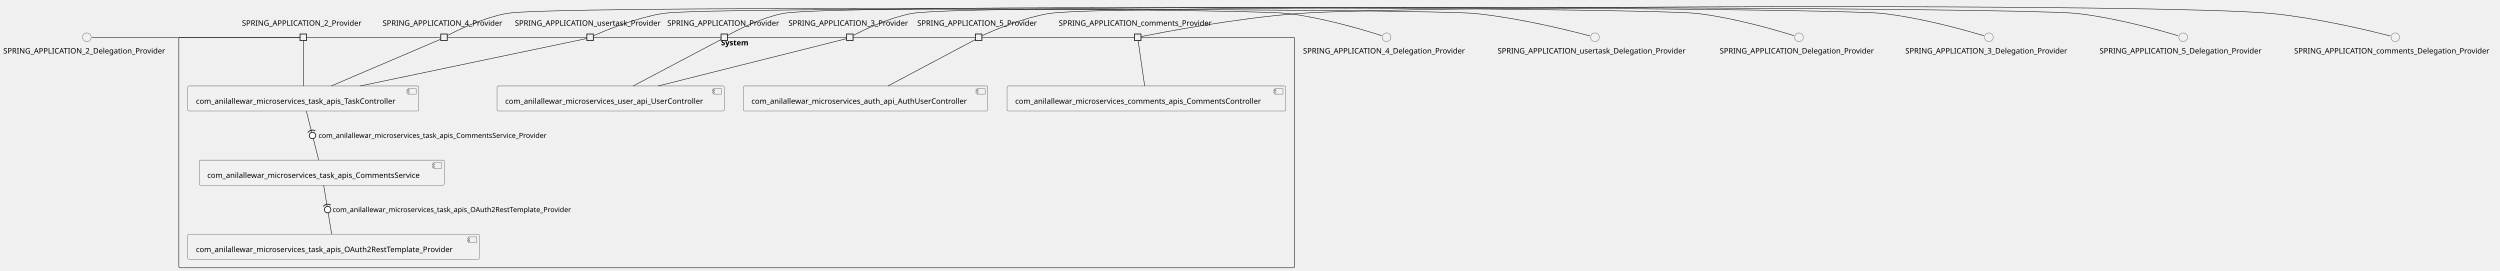
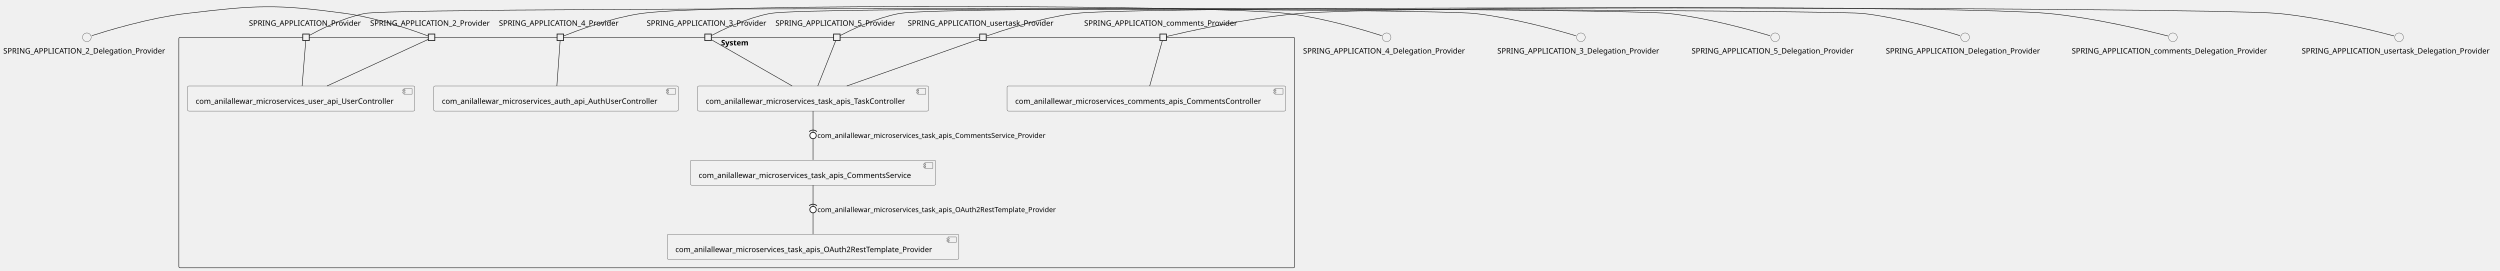
<svg xmlns="http://www.w3.org/2000/svg" xmlns:xlink="http://www.w3.org/1999/xlink" contentStyleType="text/css" height="500px" preserveAspectRatio="none" style="width:4620px;height:500px;background:#FFFFFF;" version="1.1" viewBox="0 0 4620 500" width="4620px" zoomAndPan="magnify">
  <defs />
  <g>
    <g id="cluster_System">
-       <rect fill="none" height="426" rx="2.5" ry="2.5" style="stroke:#181818;stroke-width:1.0;" width="2062" x="330.5" y="68.87" />
-       <text fill="#000000" font-family="sans-serif" font-size="14" font-weight="bold" lengthAdjust="spacing" textLength="58" x="1332.5" y="83.865">System</text>
+       <rect fill="none" height="426" rx="2.5" ry="2.5" style="stroke:#181818;stroke-width:1.0;" width="2062" x="330.5" y="68.92" />
+       <text fill="#000000" font-family="sans-serif" font-size="14" font-weight="bold" lengthAdjust="spacing" textLength="58" x="1332.5" y="83.915">System</text>
    </g>
    <g id="elem_com_anilallewar_microservices_auth_api_AuthUserController">
-       <a href="anilallewar-microservices-basics-spring-boot.repository#_Bi2n-svWEe-MstccVXN78A" target="_top" title="anilallewar-microservices-basics-spring-boot.repository#_Bi2n-svWEe-MstccVXN78A" xlink:actuate="onRequest" xlink:href="anilallewar-microservices-basics-spring-boot.repository#_Bi2n-svWEe-MstccVXN78A" xlink:show="new" xlink:title="anilallewar-microservices-basics-spring-boot.repository#_Bi2n-svWEe-MstccVXN78A" xlink:type="simple">
-         <rect fill="#F1F1F1" height="46.297" rx="2.5" ry="2.5" style="stroke:#181818;stroke-width:0.5;" width="452" x="1373.5" y="158.87" />
-         <rect fill="#F1F1F1" height="10" style="stroke:#181818;stroke-width:0.5;" width="15" x="1805.5" y="163.87" />
-         <rect fill="#F1F1F1" height="2" style="stroke:#181818;stroke-width:0.5;" width="4" x="1803.5" y="165.87" />
-         <rect fill="#F1F1F1" height="2" style="stroke:#181818;stroke-width:0.5;" width="4" x="1803.5" y="169.87" />
-         <text fill="#000000" font-family="sans-serif" font-size="14" lengthAdjust="spacing" textLength="412" x="1388.5" y="191.865">com_anilallewar_microservices_auth_api_AuthUserController</text>
+       <a href="anilallewar-microservices-basics-spring-boot.repository#_7BEjpsyeEe-dRqZklgXM0Q" target="_top" title="anilallewar-microservices-basics-spring-boot.repository#_7BEjpsyeEe-dRqZklgXM0Q" xlink:actuate="onRequest" xlink:href="anilallewar-microservices-basics-spring-boot.repository#_7BEjpsyeEe-dRqZklgXM0Q" xlink:show="new" xlink:title="anilallewar-microservices-basics-spring-boot.repository#_7BEjpsyeEe-dRqZklgXM0Q" xlink:type="simple">
+         <rect fill="#F1F1F1" height="46.297" rx="2.5" ry="2.5" style="stroke:#181818;stroke-width:0.5;" width="452" x="801.5" y="158.92" />
+         <rect fill="#F1F1F1" height="10" style="stroke:#181818;stroke-width:0.5;" width="15" x="1233.5" y="163.92" />
+         <rect fill="#F1F1F1" height="2" style="stroke:#181818;stroke-width:0.5;" width="4" x="1231.5" y="165.92" />
+         <rect fill="#F1F1F1" height="2" style="stroke:#181818;stroke-width:0.5;" width="4" x="1231.5" y="169.92" />
+         <text fill="#000000" font-family="sans-serif" font-size="14" lengthAdjust="spacing" textLength="412" x="816.5" y="191.915">com_anilallewar_microservices_auth_api_AuthUserController</text>
      </a>
    </g>
    <g id="elem_com_anilallewar_microservices_comments_apis_CommentsController">
-       <a href="anilallewar-microservices-basics-spring-boot.repository#_Bi2n-svWEe-MstccVXN78A" target="_top" title="anilallewar-microservices-basics-spring-boot.repository#_Bi2n-svWEe-MstccVXN78A" xlink:actuate="onRequest" xlink:href="anilallewar-microservices-basics-spring-boot.repository#_Bi2n-svWEe-MstccVXN78A" xlink:show="new" xlink:title="anilallewar-microservices-basics-spring-boot.repository#_Bi2n-svWEe-MstccVXN78A" xlink:type="simple">
-         <rect fill="#F1F1F1" height="46.297" rx="2.5" ry="2.5" style="stroke:#181818;stroke-width:0.5;" width="515" x="1861" y="158.87" />
-         <rect fill="#F1F1F1" height="10" style="stroke:#181818;stroke-width:0.5;" width="15" x="2356" y="163.87" />
-         <rect fill="#F1F1F1" height="2" style="stroke:#181818;stroke-width:0.5;" width="4" x="2354" y="165.87" />
-         <rect fill="#F1F1F1" height="2" style="stroke:#181818;stroke-width:0.5;" width="4" x="2354" y="169.87" />
-         <text fill="#000000" font-family="sans-serif" font-size="14" lengthAdjust="spacing" textLength="475" x="1876" y="191.865">com_anilallewar_microservices_comments_apis_CommentsController</text>
+       <a href="anilallewar-microservices-basics-spring-boot.repository#_7BEjpsyeEe-dRqZklgXM0Q" target="_top" title="anilallewar-microservices-basics-spring-boot.repository#_7BEjpsyeEe-dRqZklgXM0Q" xlink:actuate="onRequest" xlink:href="anilallewar-microservices-basics-spring-boot.repository#_7BEjpsyeEe-dRqZklgXM0Q" xlink:show="new" xlink:title="anilallewar-microservices-basics-spring-boot.repository#_7BEjpsyeEe-dRqZklgXM0Q" xlink:type="simple">
+         <rect fill="#F1F1F1" height="46.297" rx="2.5" ry="2.5" style="stroke:#181818;stroke-width:0.5;" width="515" x="1861" y="158.92" />
+         <rect fill="#F1F1F1" height="10" style="stroke:#181818;stroke-width:0.5;" width="15" x="2356" y="163.92" />
+         <rect fill="#F1F1F1" height="2" style="stroke:#181818;stroke-width:0.5;" width="4" x="2354" y="165.92" />
+         <rect fill="#F1F1F1" height="2" style="stroke:#181818;stroke-width:0.5;" width="4" x="2354" y="169.92" />
+         <text fill="#000000" font-family="sans-serif" font-size="14" lengthAdjust="spacing" textLength="475" x="1876" y="191.915">com_anilallewar_microservices_comments_apis_CommentsController</text>
      </a>
    </g>
    <g id="elem_com_anilallewar_microservices_task_apis_CommentsService">
-       <a href="anilallewar-microservices-basics-spring-boot.repository#_Bi2n-svWEe-MstccVXN78A" target="_top" title="anilallewar-microservices-basics-spring-boot.repository#_Bi2n-svWEe-MstccVXN78A" xlink:actuate="onRequest" xlink:href="anilallewar-microservices-basics-spring-boot.repository#_Bi2n-svWEe-MstccVXN78A" xlink:show="new" xlink:title="anilallewar-microservices-basics-spring-boot.repository#_Bi2n-svWEe-MstccVXN78A" xlink:type="simple">
-         <rect fill="#F1F1F1" height="46.297" rx="2.5" ry="2.5" style="stroke:#181818;stroke-width:0.5;" width="453" x="368" y="295.87" />
-         <rect fill="#F1F1F1" height="10" style="stroke:#181818;stroke-width:0.5;" width="15" x="801" y="300.87" />
-         <rect fill="#F1F1F1" height="2" style="stroke:#181818;stroke-width:0.5;" width="4" x="799" y="302.87" />
-         <rect fill="#F1F1F1" height="2" style="stroke:#181818;stroke-width:0.5;" width="4" x="799" y="306.87" />
-         <text fill="#000000" font-family="sans-serif" font-size="14" lengthAdjust="spacing" textLength="413" x="383" y="328.865">com_anilallewar_microservices_task_apis_CommentsService</text>
+       <a href="anilallewar-microservices-basics-spring-boot.repository#_7BEjpsyeEe-dRqZklgXM0Q" target="_top" title="anilallewar-microservices-basics-spring-boot.repository#_7BEjpsyeEe-dRqZklgXM0Q" xlink:actuate="onRequest" xlink:href="anilallewar-microservices-basics-spring-boot.repository#_7BEjpsyeEe-dRqZklgXM0Q" xlink:show="new" xlink:title="anilallewar-microservices-basics-spring-boot.repository#_7BEjpsyeEe-dRqZklgXM0Q" xlink:type="simple">
+         <rect fill="#F1F1F1" height="46.297" rx="2.5" ry="2.5" style="stroke:#181818;stroke-width:0.5;" width="453" x="1276" y="295.92" />
+         <rect fill="#F1F1F1" height="10" style="stroke:#181818;stroke-width:0.5;" width="15" x="1709" y="300.92" />
+         <rect fill="#F1F1F1" height="2" style="stroke:#181818;stroke-width:0.5;" width="4" x="1707" y="302.92" />
+         <rect fill="#F1F1F1" height="2" style="stroke:#181818;stroke-width:0.5;" width="4" x="1707" y="306.92" />
+         <text fill="#000000" font-family="sans-serif" font-size="14" lengthAdjust="spacing" textLength="413" x="1291" y="328.915">com_anilallewar_microservices_task_apis_CommentsService</text>
      </a>
    </g>
    <g id="elem_com_anilallewar_microservices_task_apis_OAuth2RestTemplate_Provider">
-       <a href="anilallewar-microservices-basics-spring-boot.repository#_Bi2n-svWEe-MstccVXN78A" target="_top" title="anilallewar-microservices-basics-spring-boot.repository#_Bi2n-svWEe-MstccVXN78A" xlink:actuate="onRequest" xlink:href="anilallewar-microservices-basics-spring-boot.repository#_Bi2n-svWEe-MstccVXN78A" xlink:show="new" xlink:title="anilallewar-microservices-basics-spring-boot.repository#_Bi2n-svWEe-MstccVXN78A" xlink:type="simple">
-         <rect fill="#F1F1F1" height="46.297" rx="2.5" ry="2.5" style="stroke:#181818;stroke-width:0.5;" width="539" x="347" y="432.87" />
-         <rect fill="#F1F1F1" height="10" style="stroke:#181818;stroke-width:0.5;" width="15" x="866" y="437.87" />
-         <rect fill="#F1F1F1" height="2" style="stroke:#181818;stroke-width:0.5;" width="4" x="864" y="439.87" />
-         <rect fill="#F1F1F1" height="2" style="stroke:#181818;stroke-width:0.5;" width="4" x="864" y="443.87" />
-         <text fill="#000000" font-family="sans-serif" font-size="14" lengthAdjust="spacing" textLength="499" x="362" y="465.865">com_anilallewar_microservices_task_apis_OAuth2RestTemplate_Provider</text>
+       <a href="anilallewar-microservices-basics-spring-boot.repository#_7BEjpsyeEe-dRqZklgXM0Q" target="_top" title="anilallewar-microservices-basics-spring-boot.repository#_7BEjpsyeEe-dRqZklgXM0Q" xlink:actuate="onRequest" xlink:href="anilallewar-microservices-basics-spring-boot.repository#_7BEjpsyeEe-dRqZklgXM0Q" xlink:show="new" xlink:title="anilallewar-microservices-basics-spring-boot.repository#_7BEjpsyeEe-dRqZklgXM0Q" xlink:type="simple">
+         <rect fill="#F1F1F1" height="46.297" rx="2.5" ry="2.5" style="stroke:#181818;stroke-width:0.5;" width="539" x="1233" y="432.92" />
+         <rect fill="#F1F1F1" height="10" style="stroke:#181818;stroke-width:0.5;" width="15" x="1752" y="437.92" />
+         <rect fill="#F1F1F1" height="2" style="stroke:#181818;stroke-width:0.5;" width="4" x="1750" y="439.92" />
+         <rect fill="#F1F1F1" height="2" style="stroke:#181818;stroke-width:0.5;" width="4" x="1750" y="443.92" />
+         <text fill="#000000" font-family="sans-serif" font-size="14" lengthAdjust="spacing" textLength="499" x="1248" y="465.915">com_anilallewar_microservices_task_apis_OAuth2RestTemplate_Provider</text>
      </a>
    </g>
    <g id="elem_com_anilallewar_microservices_task_apis_TaskController">
-       <a href="anilallewar-microservices-basics-spring-boot.repository#_Bi2n-svWEe-MstccVXN78A" target="_top" title="anilallewar-microservices-basics-spring-boot.repository#_Bi2n-svWEe-MstccVXN78A" xlink:actuate="onRequest" xlink:href="anilallewar-microservices-basics-spring-boot.repository#_Bi2n-svWEe-MstccVXN78A" xlink:show="new" xlink:title="anilallewar-microservices-basics-spring-boot.repository#_Bi2n-svWEe-MstccVXN78A" xlink:type="simple">
-         <rect fill="#F1F1F1" height="46.297" rx="2.5" ry="2.5" style="stroke:#181818;stroke-width:0.5;" width="427" x="347" y="158.87" />
-         <rect fill="#F1F1F1" height="10" style="stroke:#181818;stroke-width:0.5;" width="15" x="754" y="163.87" />
-         <rect fill="#F1F1F1" height="2" style="stroke:#181818;stroke-width:0.5;" width="4" x="752" y="165.87" />
-         <rect fill="#F1F1F1" height="2" style="stroke:#181818;stroke-width:0.5;" width="4" x="752" y="169.87" />
-         <text fill="#000000" font-family="sans-serif" font-size="14" lengthAdjust="spacing" textLength="387" x="362" y="191.865">com_anilallewar_microservices_task_apis_TaskController</text>
+       <a href="anilallewar-microservices-basics-spring-boot.repository#_7BEjpsyeEe-dRqZklgXM0Q" target="_top" title="anilallewar-microservices-basics-spring-boot.repository#_7BEjpsyeEe-dRqZklgXM0Q" xlink:actuate="onRequest" xlink:href="anilallewar-microservices-basics-spring-boot.repository#_7BEjpsyeEe-dRqZklgXM0Q" xlink:show="new" xlink:title="anilallewar-microservices-basics-spring-boot.repository#_7BEjpsyeEe-dRqZklgXM0Q" xlink:type="simple">
+         <rect fill="#F1F1F1" height="46.297" rx="2.5" ry="2.5" style="stroke:#181818;stroke-width:0.5;" width="427" x="1289" y="158.92" />
+         <rect fill="#F1F1F1" height="10" style="stroke:#181818;stroke-width:0.5;" width="15" x="1696" y="163.92" />
+         <rect fill="#F1F1F1" height="2" style="stroke:#181818;stroke-width:0.5;" width="4" x="1694" y="165.92" />
+         <rect fill="#F1F1F1" height="2" style="stroke:#181818;stroke-width:0.5;" width="4" x="1694" y="169.92" />
+         <text fill="#000000" font-family="sans-serif" font-size="14" lengthAdjust="spacing" textLength="387" x="1304" y="191.915">com_anilallewar_microservices_task_apis_TaskController</text>
      </a>
    </g>
    <g id="elem_com_anilallewar_microservices_user_api_UserController">
-       <a href="anilallewar-microservices-basics-spring-boot.repository#_Bi2n-svWEe-MstccVXN78A" target="_top" title="anilallewar-microservices-basics-spring-boot.repository#_Bi2n-svWEe-MstccVXN78A" xlink:actuate="onRequest" xlink:href="anilallewar-microservices-basics-spring-boot.repository#_Bi2n-svWEe-MstccVXN78A" xlink:show="new" xlink:title="anilallewar-microservices-basics-spring-boot.repository#_Bi2n-svWEe-MstccVXN78A" xlink:type="simple">
-         <rect fill="#F1F1F1" height="46.297" rx="2.5" ry="2.5" style="stroke:#181818;stroke-width:0.5;" width="420" x="918.5" y="158.87" />
-         <rect fill="#F1F1F1" height="10" style="stroke:#181818;stroke-width:0.5;" width="15" x="1318.5" y="163.87" />
-         <rect fill="#F1F1F1" height="2" style="stroke:#181818;stroke-width:0.5;" width="4" x="1316.5" y="165.87" />
-         <rect fill="#F1F1F1" height="2" style="stroke:#181818;stroke-width:0.5;" width="4" x="1316.5" y="169.87" />
-         <text fill="#000000" font-family="sans-serif" font-size="14" lengthAdjust="spacing" textLength="380" x="933.5" y="191.865">com_anilallewar_microservices_user_api_UserController</text>
+       <a href="anilallewar-microservices-basics-spring-boot.repository#_7BEjpsyeEe-dRqZklgXM0Q" target="_top" title="anilallewar-microservices-basics-spring-boot.repository#_7BEjpsyeEe-dRqZklgXM0Q" xlink:actuate="onRequest" xlink:href="anilallewar-microservices-basics-spring-boot.repository#_7BEjpsyeEe-dRqZklgXM0Q" xlink:show="new" xlink:title="anilallewar-microservices-basics-spring-boot.repository#_7BEjpsyeEe-dRqZklgXM0Q" xlink:type="simple">
+         <rect fill="#F1F1F1" height="46.297" rx="2.5" ry="2.5" style="stroke:#181818;stroke-width:0.5;" width="420" x="346.5" y="158.92" />
+         <rect fill="#F1F1F1" height="10" style="stroke:#181818;stroke-width:0.5;" width="15" x="746.5" y="163.92" />
+         <rect fill="#F1F1F1" height="2" style="stroke:#181818;stroke-width:0.5;" width="4" x="744.5" y="165.92" />
+         <rect fill="#F1F1F1" height="2" style="stroke:#181818;stroke-width:0.5;" width="4" x="744.5" y="169.92" />
+         <text fill="#000000" font-family="sans-serif" font-size="14" lengthAdjust="spacing" textLength="380" x="361.5" y="191.915">com_anilallewar_microservices_user_api_UserController</text>
      </a>
    </g>
-     <text fill="#000000" font-family="sans-serif" font-size="14" lengthAdjust="spacing" textLength="227" x="447" y="47.568">SPRING_APPLICATION_2_Provider</text>
-     <rect fill="#F1F1F1" height="12" style="stroke:#181818;stroke-width:1.5;" width="12" x="554.5" y="62.87" />
-     <text fill="#000000" font-family="sans-serif" font-size="14" lengthAdjust="spacing" textLength="227" x="1457" y="47.568">SPRING_APPLICATION_3_Provider</text>
-     <rect fill="#F1F1F1" height="12" style="stroke:#181818;stroke-width:1.5;" width="12" x="1564.5" y="62.87" />
-     <text fill="#000000" font-family="sans-serif" font-size="14" lengthAdjust="spacing" textLength="227" x="707" y="47.568">SPRING_APPLICATION_4_Provider</text>
-     <rect fill="#F1F1F1" height="12" style="stroke:#181818;stroke-width:1.5;" width="12" x="814.5" y="62.87" />
-     <text fill="#000000" font-family="sans-serif" font-size="14" lengthAdjust="spacing" textLength="227" x="1695" y="47.568">SPRING_APPLICATION_5_Provider</text>
-     <rect fill="#F1F1F1" height="12" style="stroke:#181818;stroke-width:1.5;" width="12" x="1802.5" y="62.87" />
-     <text fill="#000000" font-family="sans-serif" font-size="14" lengthAdjust="spacing" textLength="211" x="1233" y="47.568">SPRING_APPLICATION_Provider</text>
-     <rect fill="#F1F1F1" height="12" style="stroke:#181818;stroke-width:1.5;" width="12" x="1332.5" y="62.87" />
-     <text fill="#000000" font-family="sans-serif" font-size="14" lengthAdjust="spacing" textLength="292" x="1956.5" y="47.568">SPRING_APPLICATION_comments_Provider</text>
-     <rect fill="#F1F1F1" height="12" style="stroke:#181818;stroke-width:1.5;" width="12" x="2096.5" y="62.87" />
-     <text fill="#000000" font-family="sans-serif" font-size="14" lengthAdjust="spacing" textLength="278" x="951.5" y="47.568">SPRING_APPLICATION_usertask_Provider</text>
-     <rect fill="#F1F1F1" height="12" style="stroke:#181818;stroke-width:1.5;" width="12" x="1084.5" y="62.87" />
+     <text fill="#000000" font-family="sans-serif" font-size="14" lengthAdjust="spacing" textLength="227" x="684" y="47.618">SPRING_APPLICATION_2_Provider</text>
+     <rect fill="#F1F1F1" height="12" style="stroke:#181818;stroke-width:1.5;" width="12" x="791.5" y="62.92" />
+     <text fill="#000000" font-family="sans-serif" font-size="14" lengthAdjust="spacing" textLength="227" x="1195" y="47.618">SPRING_APPLICATION_3_Provider</text>
+     <rect fill="#F1F1F1" height="12" style="stroke:#181818;stroke-width:1.5;" width="12" x="1302.5" y="62.92" />
+     <text fill="#000000" font-family="sans-serif" font-size="14" lengthAdjust="spacing" textLength="227" x="922" y="47.618">SPRING_APPLICATION_4_Provider</text>
+     <rect fill="#F1F1F1" height="12" style="stroke:#181818;stroke-width:1.5;" width="12" x="1029.5" y="62.92" />
+     <text fill="#000000" font-family="sans-serif" font-size="14" lengthAdjust="spacing" textLength="227" x="1433" y="47.618">SPRING_APPLICATION_5_Provider</text>
+     <rect fill="#F1F1F1" height="12" style="stroke:#181818;stroke-width:1.5;" width="12" x="1540.5" y="62.92" />
+     <text fill="#000000" font-family="sans-serif" font-size="14" lengthAdjust="spacing" textLength="211" x="460" y="47.618">SPRING_APPLICATION_Provider</text>
+     <rect fill="#F1F1F1" height="12" style="stroke:#181818;stroke-width:1.5;" width="12" x="559.5" y="62.92" />
+     <text fill="#000000" font-family="sans-serif" font-size="14" lengthAdjust="spacing" textLength="292" x="2003.5" y="47.618">SPRING_APPLICATION_comments_Provider</text>
+     <rect fill="#F1F1F1" height="12" style="stroke:#181818;stroke-width:1.5;" width="12" x="2143.5" y="62.92" />
+     <text fill="#000000" font-family="sans-serif" font-size="14" lengthAdjust="spacing" textLength="278" x="1677.5" y="47.618">SPRING_APPLICATION_usertask_Provider</text>
+     <rect fill="#F1F1F1" height="12" style="stroke:#181818;stroke-width:1.5;" width="12" x="1810.5" y="62.92" />
    <g id="elem_SPRING_APPLICATION_2_Delegation_Provider">
-       <ellipse cx="160.5" cy="68.87" fill="#F1F1F1" rx="8" ry="8" style="stroke:#181818;stroke-width:0.5;" />
-       <text fill="#000000" font-family="sans-serif" font-size="14" lengthAdjust="spacing" textLength="309" x="6" y="98.865">SPRING_APPLICATION_2_Delegation_Provider</text>
+       <ellipse cx="160.5" cy="68.92" fill="#F1F1F1" rx="8" ry="8" style="stroke:#181818;stroke-width:0.5;" />
+       <text fill="#000000" font-family="sans-serif" font-size="14" lengthAdjust="spacing" textLength="309" x="6" y="98.915">SPRING_APPLICATION_2_Delegation_Provider</text>
    </g>
    <g id="elem_SPRING_APPLICATION_3_Delegation_Provider">
-       <ellipse cx="3675.5" cy="68.87" fill="#F1F1F1" rx="8" ry="8" style="stroke:#181818;stroke-width:0.5;" />
-       <text fill="#000000" font-family="sans-serif" font-size="14" lengthAdjust="spacing" textLength="309" x="3521" y="98.865">SPRING_APPLICATION_3_Delegation_Provider</text>
+       <ellipse cx="2921.5" cy="68.92" fill="#F1F1F1" rx="8" ry="8" style="stroke:#181818;stroke-width:0.5;" />
+       <text fill="#000000" font-family="sans-serif" font-size="14" lengthAdjust="spacing" textLength="309" x="2767" y="98.915">SPRING_APPLICATION_3_Delegation_Provider</text>
    </g>
    <g id="elem_SPRING_APPLICATION_4_Delegation_Provider">
-       <ellipse cx="2562.5" cy="68.87" fill="#F1F1F1" rx="8" ry="8" style="stroke:#181818;stroke-width:0.5;" />
-       <text fill="#000000" font-family="sans-serif" font-size="14" lengthAdjust="spacing" textLength="309" x="2408" y="98.865">SPRING_APPLICATION_4_Delegation_Provider</text>
+       <ellipse cx="2562.5" cy="68.92" fill="#F1F1F1" rx="8" ry="8" style="stroke:#181818;stroke-width:0.5;" />
+       <text fill="#000000" font-family="sans-serif" font-size="14" lengthAdjust="spacing" textLength="309" x="2408" y="98.915">SPRING_APPLICATION_4_Delegation_Provider</text>
    </g>
    <g id="elem_SPRING_APPLICATION_5_Delegation_Provider">
-       <ellipse cx="4034.5" cy="68.87" fill="#F1F1F1" rx="8" ry="8" style="stroke:#181818;stroke-width:0.5;" />
-       <text fill="#000000" font-family="sans-serif" font-size="14" lengthAdjust="spacing" textLength="309" x="3880" y="98.865">SPRING_APPLICATION_5_Delegation_Provider</text>
+       <ellipse cx="3280.5" cy="68.92" fill="#F1F1F1" rx="8" ry="8" style="stroke:#181818;stroke-width:0.5;" />
+       <text fill="#000000" font-family="sans-serif" font-size="14" lengthAdjust="spacing" textLength="309" x="3126" y="98.915">SPRING_APPLICATION_5_Delegation_Provider</text>
    </g>
    <g id="elem_SPRING_APPLICATION_Delegation_Provider">
-       <ellipse cx="3324.5" cy="68.87" fill="#F1F1F1" rx="8" ry="8" style="stroke:#181818;stroke-width:0.5;" />
-       <text fill="#000000" font-family="sans-serif" font-size="14" lengthAdjust="spacing" textLength="293" x="3178" y="98.865">SPRING_APPLICATION_Delegation_Provider</text>
+       <ellipse cx="3631.5" cy="68.92" fill="#F1F1F1" rx="8" ry="8" style="stroke:#181818;stroke-width:0.5;" />
+       <text fill="#000000" font-family="sans-serif" font-size="14" lengthAdjust="spacing" textLength="293" x="3485" y="98.915">SPRING_APPLICATION_Delegation_Provider</text>
    </g>
    <g id="elem_SPRING_APPLICATION_comments_Delegation_Provider">
-       <ellipse cx="4426.5" cy="68.87" fill="#F1F1F1" rx="8" ry="8" style="stroke:#181818;stroke-width:0.5;" />
-       <text fill="#000000" font-family="sans-serif" font-size="14" lengthAdjust="spacing" textLength="374" x="4239.5" y="98.865">SPRING_APPLICATION_comments_Delegation_Provider</text>
+       <ellipse cx="4015.5" cy="68.92" fill="#F1F1F1" rx="8" ry="8" style="stroke:#181818;stroke-width:0.5;" />
+       <text fill="#000000" font-family="sans-serif" font-size="14" lengthAdjust="spacing" textLength="374" x="3828.5" y="98.915">SPRING_APPLICATION_comments_Delegation_Provider</text>
    </g>
    <g id="elem_SPRING_APPLICATION_usertask_Delegation_Provider">
-       <ellipse cx="2947.5" cy="68.87" fill="#F1F1F1" rx="8" ry="8" style="stroke:#181818;stroke-width:0.5;" />
-       <text fill="#000000" font-family="sans-serif" font-size="14" lengthAdjust="spacing" textLength="360" x="2767.5" y="98.865">SPRING_APPLICATION_usertask_Delegation_Provider</text>
+       <ellipse cx="4433.5" cy="68.92" fill="#F1F1F1" rx="8" ry="8" style="stroke:#181818;stroke-width:0.5;" />
+       <text fill="#000000" font-family="sans-serif" font-size="14" lengthAdjust="spacing" textLength="360" x="4253.5" y="98.915">SPRING_APPLICATION_usertask_Delegation_Provider</text>
    </g>
    <g id="link_SPRING_APPLICATION_2_Delegation_Provider_SPRING_APPLICATION_2_Provider">
-       <path d="M169.81,68.87 C222.73,68.87 511.66,68.87 554.25,68.87 " fill="none" id="SPRING_APPLICATION_2_Delegation_Provider-SPRING_APPLICATION_2_Provider" style="stroke:#181818;stroke-width:1.0;" />
+       <path d="M169.53,65.95 C195.97,57.43 275.68,33 344,24.92 C474.2,9.53 509.09,7.22 639,24.92 C699.84,33.21 770.28,58.61 791.29,66.53 " fill="none" id="SPRING_APPLICATION_2_Delegation_Provider-SPRING_APPLICATION_2_Provider" style="stroke:#181818;stroke-width:1.0;" />
    </g>
-     <g id="link_SPRING_APPLICATION_2_Provider_com_anilallewar_microservices_task_apis_TaskController">
-       <path d="M560.5,74.93 C560.5,89.52 560.5,132.33 560.5,158.85 " fill="none" id="SPRING_APPLICATION_2_Provider-com_anilallewar_microservices_task_apis_TaskController" style="stroke:#181818;stroke-width:1.0;" />
+     <g id="link_SPRING_APPLICATION_2_Provider_com_anilallewar_microservices_user_api_UserController">
+       <path d="M791.3,72.78 C765.51,84.65 665.26,130.83 604.4,158.86 " fill="none" id="SPRING_APPLICATION_2_Provider-com_anilallewar_microservices_user_api_UserController" style="stroke:#181818;stroke-width:1.0;" />
    </g>
    <g id="link_SPRING_APPLICATION_3_Delegation_Provider_SPRING_APPLICATION_3_Provider">
-       <path d="M3666.22,66.02 C3638.27,57.61 3552.32,32.98 3479,24.87 C3379.94,13.91 1782.99,6.69 1685,24.87 C1641.66,32.91 1593.55,56.72 1576.72,65.53 " fill="none" id="SPRING_APPLICATION_3_Delegation_Provider-SPRING_APPLICATION_3_Provider" style="stroke:#181818;stroke-width:1.0;" />
+       <path d="M2912.22,66.07 C2884.27,57.66 2798.32,33.03 2725,24.92 C2653.1,16.97 1494.12,11.73 1423,24.92 C1379.66,32.96 1331.55,56.77 1314.72,65.58 " fill="none" id="SPRING_APPLICATION_3_Delegation_Provider-SPRING_APPLICATION_3_Provider" style="stroke:#181818;stroke-width:1.0;" />
    </g>
-     <g id="link_SPRING_APPLICATION_3_Provider_com_anilallewar_microservices_user_api_UserController">
-       <path d="M1564.25,71.44 C1527.05,80.78 1332.47,129.65 1216.27,158.83 " fill="none" id="SPRING_APPLICATION_3_Provider-com_anilallewar_microservices_user_api_UserController" style="stroke:#181818;stroke-width:1.0;" />
+     <g id="link_SPRING_APPLICATION_3_Provider_com_anilallewar_microservices_task_apis_TaskController">
+       <path d="M1314.52,73.36 C1336.78,86.1 1415.62,131.21 1463.85,158.8 " fill="none" id="SPRING_APPLICATION_3_Provider-com_anilallewar_microservices_task_apis_TaskController" style="stroke:#181818;stroke-width:1.0;" />
    </g>
    <g id="link_SPRING_APPLICATION_4_Delegation_Provider_SPRING_APPLICATION_4_Provider">
-       <path d="M2553.47,65.9 C2527.03,57.38 2447.32,32.95 2379,24.87 C2299.39,15.46 1014.84,10.36 936,24.87 C892.1,32.95 843.29,56.95 826.53,65.66 " fill="none" id="SPRING_APPLICATION_4_Delegation_Provider-SPRING_APPLICATION_4_Provider" style="stroke:#181818;stroke-width:1.0;" />
+       <path d="M2553.47,65.95 C2527.03,57.43 2447.32,33 2379,24.92 C2247.25,9.35 1316.31,6 1185,24.92 C1127.69,33.18 1061.73,58.38 1041.62,66.42 " fill="none" id="SPRING_APPLICATION_4_Delegation_Provider-SPRING_APPLICATION_4_Provider" style="stroke:#181818;stroke-width:1.0;" />
    </g>
-     <g id="link_SPRING_APPLICATION_4_Provider_com_anilallewar_microservices_task_apis_TaskController">
-       <path d="M814.07,72.61 C786.66,84.32 677.95,130.73 612.09,158.84 " fill="none" id="SPRING_APPLICATION_4_Provider-com_anilallewar_microservices_task_apis_TaskController" style="stroke:#181818;stroke-width:1.0;" />
+     <g id="link_SPRING_APPLICATION_4_Provider_com_anilallewar_microservices_auth_api_AuthUserController">
+       <path d="M1035.14,74.98 C1034.08,89.57 1031,132.38 1029.09,158.9 " fill="none" id="SPRING_APPLICATION_4_Provider-com_anilallewar_microservices_auth_api_AuthUserController" style="stroke:#181818;stroke-width:1.0;" />
    </g>
    <g id="link_SPRING_APPLICATION_5_Delegation_Provider_SPRING_APPLICATION_5_Provider">
-       <path d="M4025.22,66.02 C3997.27,57.61 3911.32,32.98 3838,24.87 C3733.14,13.27 2043.11,7.79 1939,24.87 C1889.22,33.04 1832.84,57.63 1814.56,66.03 " fill="none" id="SPRING_APPLICATION_5_Delegation_Provider-SPRING_APPLICATION_5_Provider" style="stroke:#181818;stroke-width:1.0;" />
+       <path d="M3271.22,66.07 C3243.27,57.66 3157.32,33.03 3084,24.92 C3005.48,16.24 1739.7,10.62 1662,24.92 C1618.1,33 1569.29,57 1552.53,65.71 " fill="none" id="SPRING_APPLICATION_5_Delegation_Provider-SPRING_APPLICATION_5_Provider" style="stroke:#181818;stroke-width:1.0;" />
    </g>
-     <g id="link_SPRING_APPLICATION_5_Provider_com_anilallewar_microservices_auth_api_AuthUserController">
-       <path d="M1802.47,73.07 C1779.11,85.48 1693.29,131.06 1641.01,158.82 " fill="none" id="SPRING_APPLICATION_5_Provider-com_anilallewar_microservices_auth_api_AuthUserController" style="stroke:#181818;stroke-width:1.0;" />
+     <g id="link_SPRING_APPLICATION_5_Provider_com_anilallewar_microservices_task_apis_TaskController">
+       <path d="M1544.5,74.98 C1538.71,89.57 1521.74,132.38 1511.23,158.9 " fill="none" id="SPRING_APPLICATION_5_Provider-com_anilallewar_microservices_task_apis_TaskController" style="stroke:#181818;stroke-width:1.0;" />
    </g>
    <g id="link_SPRING_APPLICATION_Delegation_Provider_SPRING_APPLICATION_Provider">
-       <path d="M3315.22,65.9 C3288.04,57.38 3206.11,32.94 3136,24.87 C3042.78,14.13 1539.1,6.91 1447,24.87 C1405.9,32.89 1360.69,56.49 1344.6,65.41 " fill="none" id="SPRING_APPLICATION_Delegation_Provider-SPRING_APPLICATION_Provider" style="stroke:#181818;stroke-width:1.0;" />
+       <path d="M3622.22,65.95 C3595.04,57.43 3513.11,32.99 3443,24.92 C3366.59,16.12 749.49,10.19 674,24.92 C632.9,32.94 587.69,56.54 571.6,65.46 " fill="none" id="SPRING_APPLICATION_Delegation_Provider-SPRING_APPLICATION_Provider" style="stroke:#181818;stroke-width:1.0;" />
    </g>
    <g id="link_SPRING_APPLICATION_Provider_com_anilallewar_microservices_user_api_UserController">
-       <path d="M1332.44,73.07 C1308.97,85.48 1222.74,131.06 1170.21,158.82 " fill="none" id="SPRING_APPLICATION_Provider-com_anilallewar_microservices_user_api_UserController" style="stroke:#181818;stroke-width:1.0;" />
+       <path d="M565.09,74.98 C563.91,89.57 560.44,132.38 558.29,158.9 " fill="none" id="SPRING_APPLICATION_Provider-com_anilallewar_microservices_user_api_UserController" style="stroke:#181818;stroke-width:1.0;" />
    </g>
    <g id="link_SPRING_APPLICATION_comments_Delegation_Provider_SPRING_APPLICATION_comments_Provider">
-       <path d="M4417.41,66.48 C4386.69,58.55 4283.83,33.12 4197,24.87 C3998.34,6 2600.02,10.28 2401,24.87 C2282.41,33.56 2139.43,61.44 2108.56,67.64 " fill="none" id="SPRING_APPLICATION_comments_Delegation_Provider-SPRING_APPLICATION_comments_Provider" style="stroke:#181818;stroke-width:1.0;" />
+       <path d="M4006.41,66.53 C3975.69,58.6 3872.83,33.17 3786,24.92 C3632.8,10.37 2554.31,11.61 2401,24.92 C2302.08,33.51 2183.72,60.75 2155.67,67.43 " fill="none" id="SPRING_APPLICATION_comments_Delegation_Provider-SPRING_APPLICATION_comments_Provider" style="stroke:#181818;stroke-width:1.0;" />
    </g>
    <g id="link_SPRING_APPLICATION_comments_Provider_com_anilallewar_microservices_comments_apis_CommentsController">
-       <path d="M2103.23,74.93 C2105.33,89.52 2111.5,132.33 2115.33,158.85 " fill="none" id="SPRING_APPLICATION_comments_Provider-com_anilallewar_microservices_comments_apis_CommentsController" style="stroke:#181818;stroke-width:1.0;" />
+       <path d="M2148.09,74.98 C2144.01,89.57 2132.06,132.38 2124.65,158.9 " fill="none" id="SPRING_APPLICATION_comments_Provider-com_anilallewar_microservices_comments_apis_CommentsController" style="stroke:#181818;stroke-width:1.0;" />
    </g>
    <g id="link_SPRING_APPLICATION_usertask_Delegation_Provider_SPRING_APPLICATION_usertask_Provider">
-       <path d="M2938.27,66.37 C2908,58.31 2808.86,33.08 2725,24.87 C2642.06,16.75 1307.29,11.75 1225,24.87 C1173.81,33.03 1115.63,57.63 1096.76,66.03 " fill="none" id="SPRING_APPLICATION_usertask_Delegation_Provider-SPRING_APPLICATION_usertask_Provider" style="stroke:#181818;stroke-width:1.0;" />
+       <path d="M4424.27,66.42 C4394,58.36 4294.86,33.13 4211,24.92 C4087.98,12.87 2108.62,9.26 1986,24.92 C1920.56,33.28 1844.27,59.08 1822.55,66.75 " fill="none" id="SPRING_APPLICATION_usertask_Delegation_Provider-SPRING_APPLICATION_usertask_Provider" style="stroke:#181818;stroke-width:1.0;" />
    </g>
    <g id="link_SPRING_APPLICATION_usertask_Provider_com_anilallewar_microservices_task_apis_TaskController">
-       <path d="M1084.18,71.19 C1042.66,79.89 806.33,129.38 665.73,158.83 " fill="none" id="SPRING_APPLICATION_usertask_Provider-com_anilallewar_microservices_task_apis_TaskController" style="stroke:#181818;stroke-width:1.0;" />
+       <path d="M1810.23,72.14 C1779.8,82.89 1645.76,130.28 1564.96,158.84 " fill="none" id="SPRING_APPLICATION_usertask_Provider-com_anilallewar_microservices_task_apis_TaskController" style="stroke:#181818;stroke-width:1.0;" />
    </g>
    <g id="link_com_anilallewar_microservices_task_apis_TaskController_com_anilallewar_microservices_task_apis_CommentsService">
-       <path d="M566.11,205.16 C572.41,230.18 582.57,270.52 588.88,295.54 " fill="none" id="com_anilallewar_microservices_task_apis_TaskController-com_anilallewar_microservices_task_apis_CommentsService" style="stroke:#181818;stroke-width:1.0;" />
-       <text fill="#000000" font-family="sans-serif" font-size="13" lengthAdjust="spacing" textLength="447" x="588.5" y="254.937">com_anilallewar_microservices_task_apis_CommentsService_Provider</text>
-       <path d="M582.621,241.766 A10,10 0 0 0 568.907 245.22" fill="none" style="stroke:#181818;stroke-width:1.5;" />
-       <ellipse cx="577.491" cy="250.35" fill="#FFFFFF" rx="6" ry="6" style="stroke:#181818;stroke-width:1.5;" />
+       <path d="M1502.5,205.21 C1502.5,230.23 1502.5,270.57 1502.5,295.59 " fill="none" id="com_anilallewar_microservices_task_apis_TaskController-com_anilallewar_microservices_task_apis_CommentsService" style="stroke:#181818;stroke-width:1.0;" />
+       <text fill="#000000" font-family="sans-serif" font-size="13" lengthAdjust="spacing" textLength="447" x="1510.5" y="254.987">com_anilallewar_microservices_task_apis_CommentsService_Provider</text>
+       <path d="M1509.571,243.329 A10,10 0 0 0 1495.429 243.329" fill="none" style="stroke:#181818;stroke-width:1.5;" />
+       <ellipse cx="1502.5" cy="250.4" fill="#FFFFFF" rx="6" ry="6" style="stroke:#181818;stroke-width:1.5;" />
    </g>
    <g id="link_com_anilallewar_microservices_task_apis_CommentsService_com_anilallewar_microservices_task_apis_OAuth2RestTemplate_Provider">
-       <path d="M598.13,342.16 C602.21,367.18 608.78,407.52 612.86,432.54 " fill="none" id="com_anilallewar_microservices_task_apis_CommentsService-com_anilallewar_microservices_task_apis_OAuth2RestTemplate_Provider" style="stroke:#181818;stroke-width:1.0;" />
-       <text fill="#000000" font-family="sans-serif" font-size="13" lengthAdjust="spacing" textLength="465" x="614.5" y="391.937">com_anilallewar_microservices_task_apis_OAuth2RestTemplate_Provider</text>
-       <path d="M611.337,379.234 A10,10 0 0 0 597.379 381.508" fill="none" style="stroke:#181818;stroke-width:1.5;" />
-       <ellipse cx="605.495" cy="387.35" fill="#FFFFFF" rx="6" ry="6" style="stroke:#181818;stroke-width:1.5;" />
+       <path d="M1502.5,342.21 C1502.5,367.23 1502.5,407.57 1502.5,432.59 " fill="none" id="com_anilallewar_microservices_task_apis_CommentsService-com_anilallewar_microservices_task_apis_OAuth2RestTemplate_Provider" style="stroke:#181818;stroke-width:1.0;" />
+       <text fill="#000000" font-family="sans-serif" font-size="13" lengthAdjust="spacing" textLength="465" x="1510.5" y="391.987">com_anilallewar_microservices_task_apis_OAuth2RestTemplate_Provider</text>
+       <path d="M1509.571,380.329 A10,10 0 0 0 1495.429 380.329" fill="none" style="stroke:#181818;stroke-width:1.5;" />
+       <ellipse cx="1502.5" cy="387.4" fill="#FFFFFF" rx="6" ry="6" style="stroke:#181818;stroke-width:1.5;" />
    </g>
  </g>
</svg>
